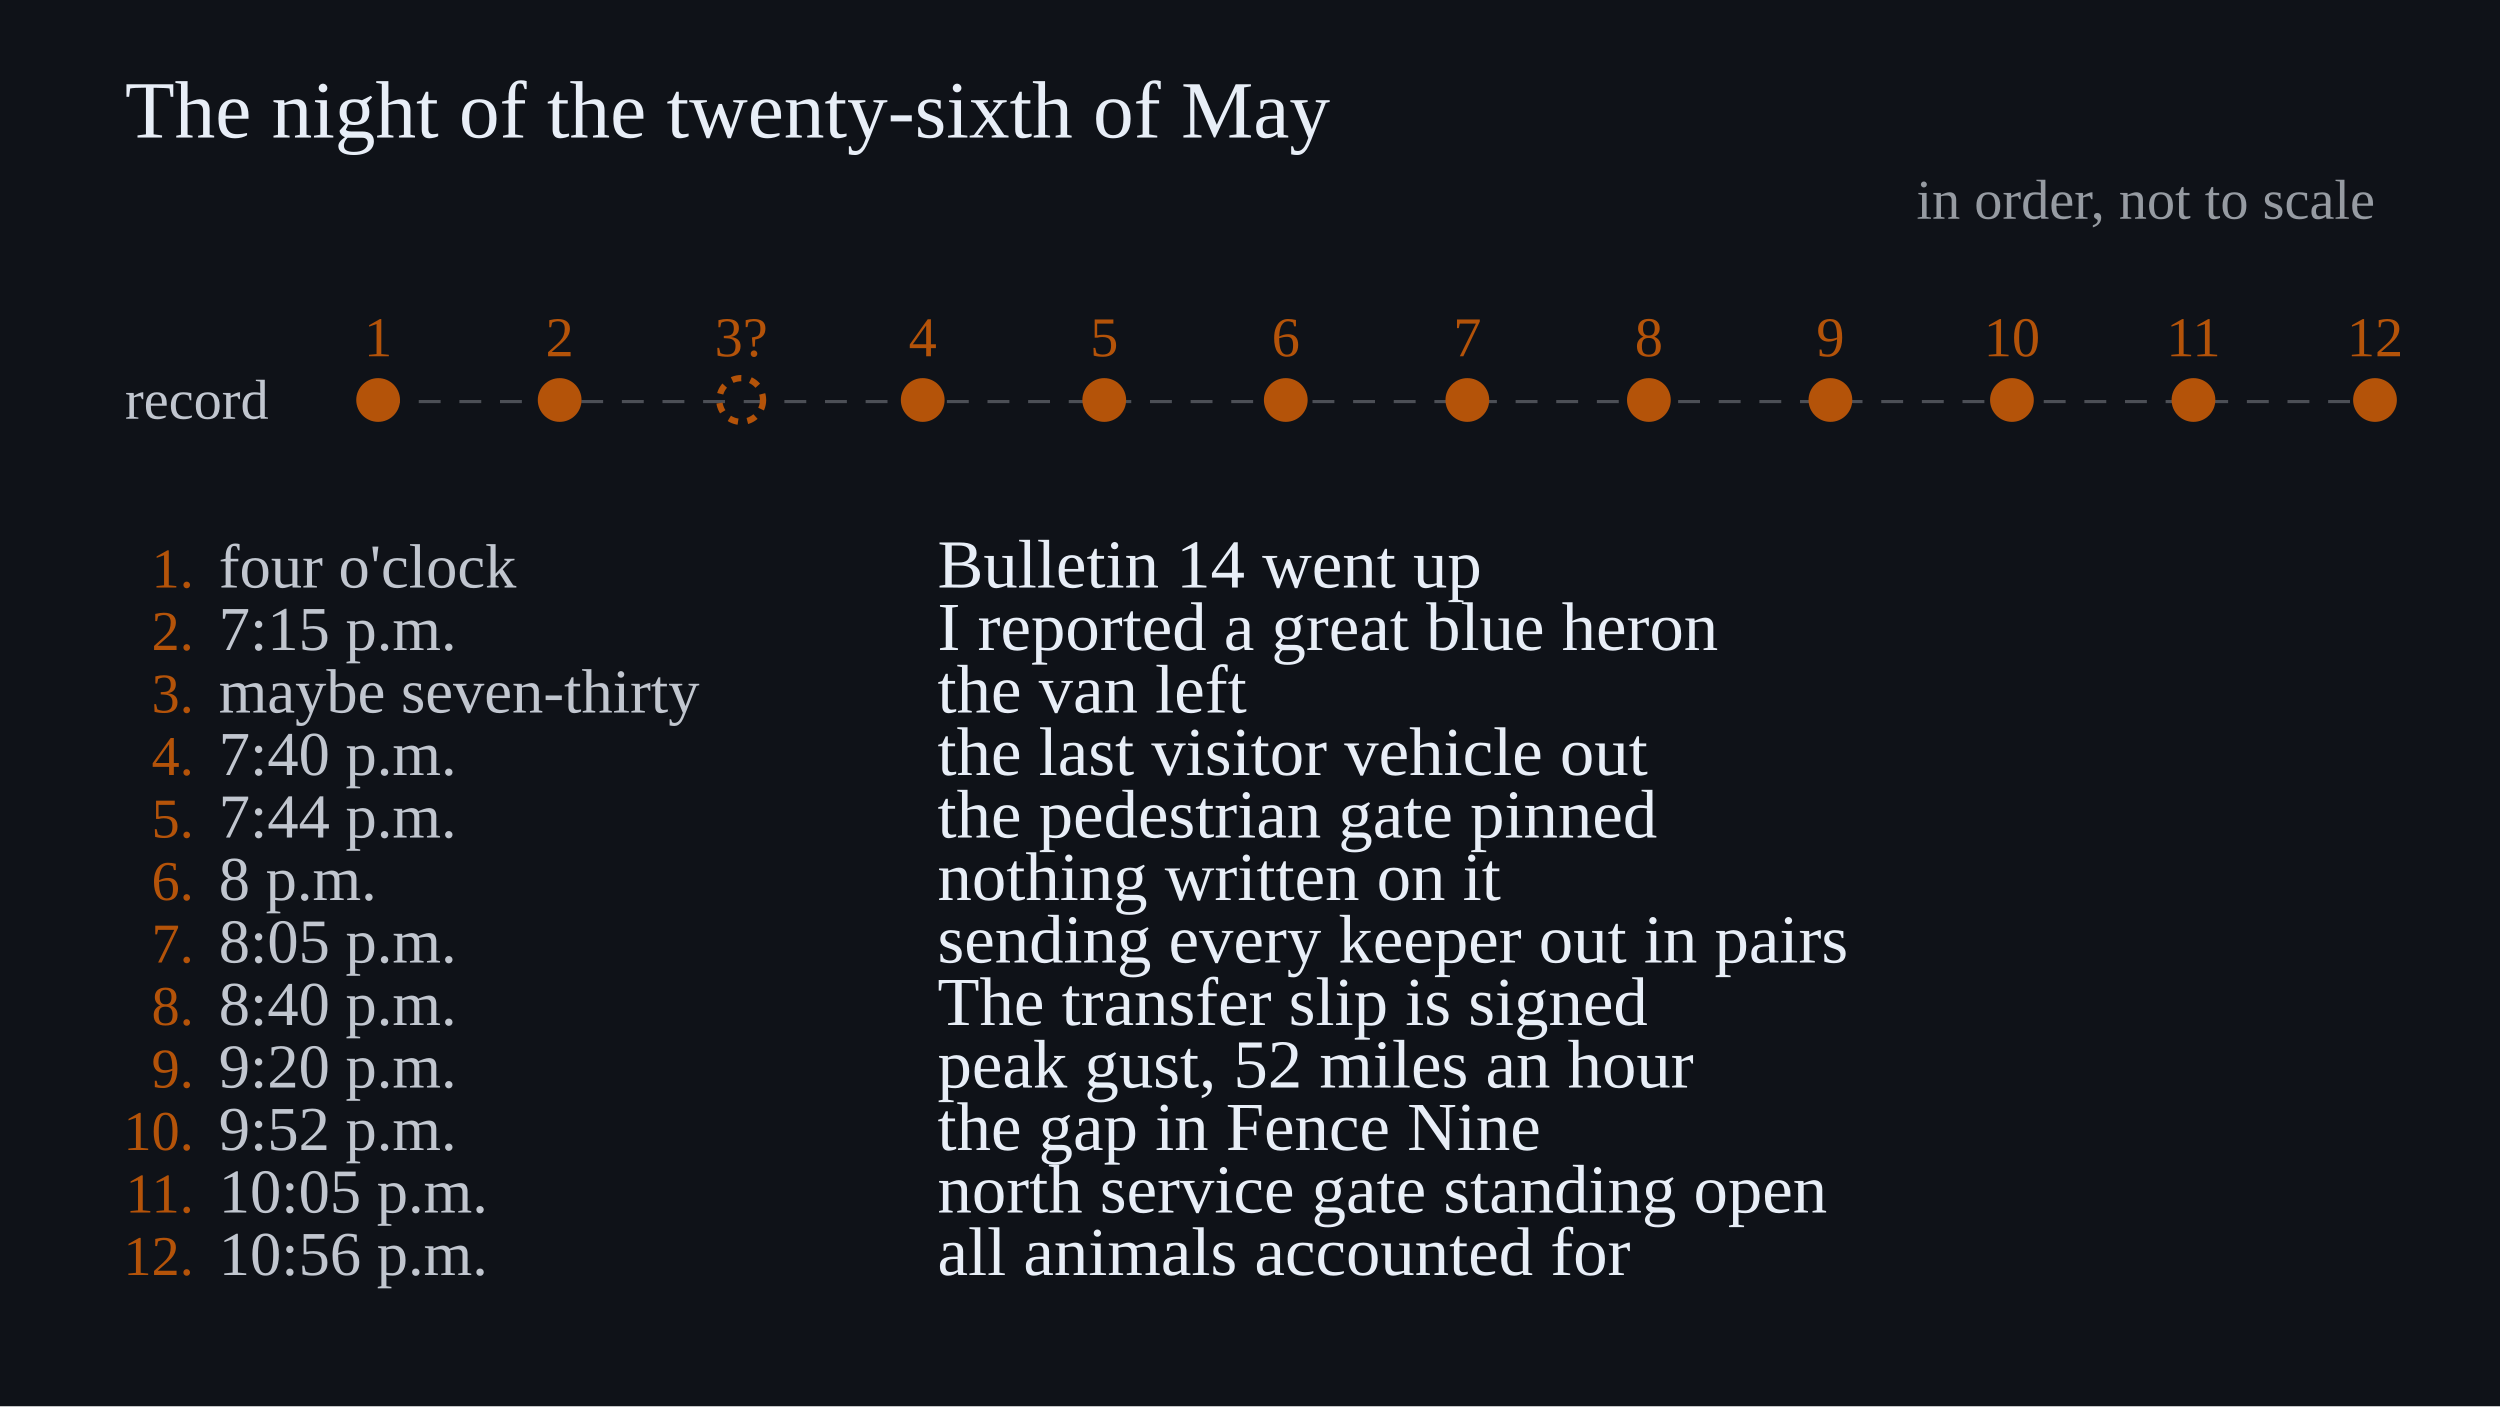
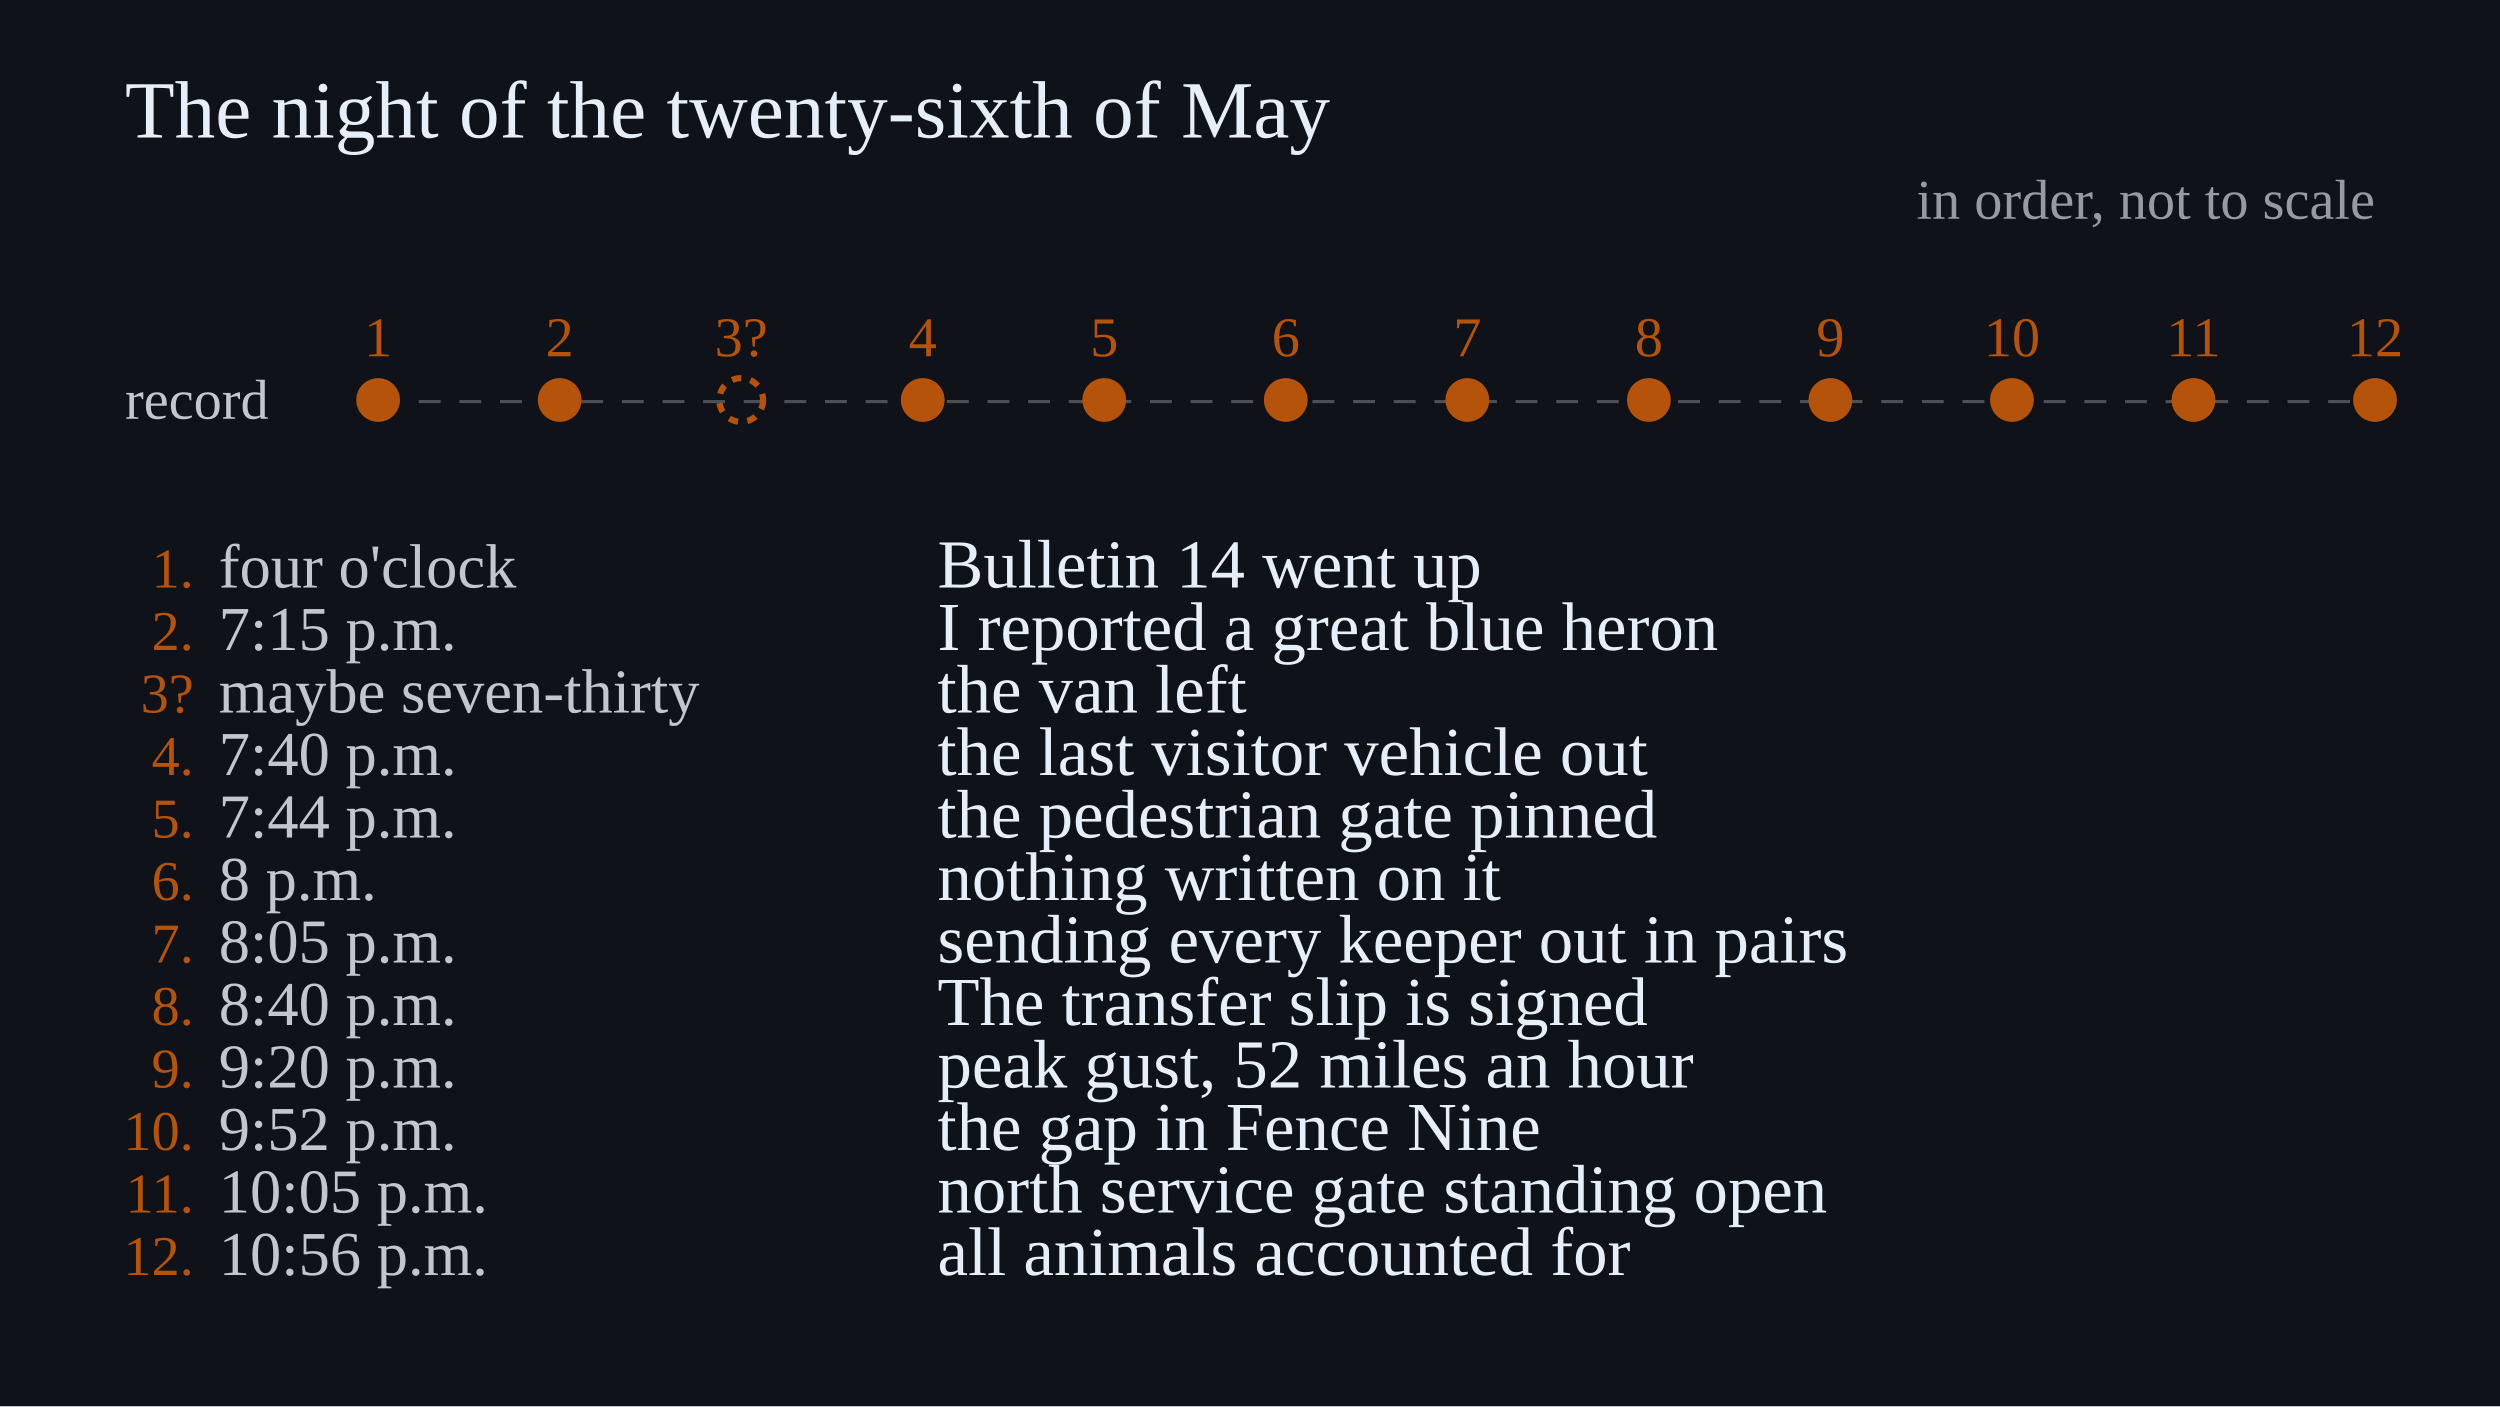
<svg xmlns="http://www.w3.org/2000/svg" width="800" height="450" viewBox="0 0 800 450" role="img">
  <rect x="0" y="0" width="800" height="450" fill="#0f1218" />
  <text x="40" y="44" font-size="26" fill="#e8eef7">The night of the twenty-sixth of May</text>
  <text x="760" y="70" font-size="18" fill="#e8eef7" text-anchor="end" fill-opacity="0.62">in order, not to scale</text>
  <text x="40" y="134" font-size="18" fill="#e8eef7" fill-opacity="0.82">record</text>
  <line x1="121" y1="128.5" x2="760" y2="128.5" stroke="rgba(232,238,247,0.28)" stroke-width="1" stroke-dasharray="7 6" />
  <circle cx="121" cy="128" r="7" fill="#b45309" />
  <text x="121" y="114" font-size="18" fill="#b45309" text-anchor="middle">1</text>
  <circle cx="179.09" cy="128" r="7" fill="#b45309" />
  <text x="179.09" y="114" font-size="18" fill="#b45309" text-anchor="middle">2</text>
  <circle cx="237.18" cy="128" r="7" fill="none" stroke="#b45309" stroke-width="2" stroke-dasharray="3 3" data-kind="unverified" />
  <text x="237.18" y="114" font-size="18" fill="#b45309" text-anchor="middle">3?</text>
  <circle cx="295.27" cy="128" r="7" fill="#b45309" />
  <text x="295.27" y="114" font-size="18" fill="#b45309" text-anchor="middle">4</text>
  <circle cx="353.36" cy="128" r="7" fill="#b45309" />
  <text x="353.36" y="114" font-size="18" fill="#b45309" text-anchor="middle">5</text>
  <circle cx="411.45" cy="128" r="7" fill="#b45309" />
  <text x="411.45" y="114" font-size="18" fill="#b45309" text-anchor="middle">6</text>
  <circle cx="469.55" cy="128" r="7" fill="#b45309" />
  <text x="469.55" y="114" font-size="18" fill="#b45309" text-anchor="middle">7</text>
  <circle cx="527.64" cy="128" r="7" fill="#b45309" />
  <text x="527.64" y="114" font-size="18" fill="#b45309" text-anchor="middle">8</text>
  <circle cx="585.73" cy="128" r="7" fill="#b45309" />
  <text x="585.73" y="114" font-size="18" fill="#b45309" text-anchor="middle">9</text>
  <circle cx="643.82" cy="128" r="7" fill="#b45309" />
  <text x="643.82" y="114" font-size="18" fill="#b45309" text-anchor="middle">10</text>
  <circle cx="701.91" cy="128" r="7" fill="#b45309" />
  <text x="701.91" y="114" font-size="18" fill="#b45309" text-anchor="middle">11</text>
  <circle cx="760" cy="128" r="7" fill="#b45309" />
  <text x="760" y="114" font-size="18" fill="#b45309" text-anchor="middle">12</text>
  <text x="62" y="188" font-size="18" fill="#b45309" text-anchor="end">1.</text>
  <text x="70" y="188" font-size="20" fill="#e8eef7" fill-opacity="0.82">four o'clock</text>
  <text x="300" y="188" font-size="22" fill="#e8eef7">Bulletin 14 went up</text>
  <text x="62" y="208" font-size="18" fill="#b45309" text-anchor="end">2.</text>
  <text x="70" y="208" font-size="20" fill="#e8eef7" fill-opacity="0.82">7:15 p.m.</text>
  <text x="300" y="208" font-size="22" fill="#e8eef7">I reported a great blue heron</text>
-   <text x="62" y="228" font-size="18" fill="#b45309" text-anchor="end">3.</text>
+   <text x="62" y="228" font-size="18" fill="#b45309" text-anchor="end">3?</text>
  <text x="70" y="228" font-size="20" fill="#e8eef7" fill-opacity="0.82">maybe seven-thirty</text>
  <text x="300" y="228" font-size="22" fill="#e8eef7" data-kind="unverified">the van left</text>
  <text x="62" y="248" font-size="18" fill="#b45309" text-anchor="end">4.</text>
  <text x="70" y="248" font-size="20" fill="#e8eef7" fill-opacity="0.82">7:40 p.m.</text>
  <text x="300" y="248" font-size="22" fill="#e8eef7">the last visitor vehicle out</text>
  <text x="62" y="268" font-size="18" fill="#b45309" text-anchor="end">5.</text>
  <text x="70" y="268" font-size="20" fill="#e8eef7" fill-opacity="0.82">7:44 p.m.</text>
  <text x="300" y="268" font-size="22" fill="#e8eef7">the pedestrian gate pinned</text>
  <text x="62" y="288" font-size="18" fill="#b45309" text-anchor="end">6.</text>
  <text x="70" y="288" font-size="20" fill="#e8eef7" fill-opacity="0.82">8 p.m.</text>
  <text x="300" y="288" font-size="22" fill="#e8eef7">nothing written on it</text>
  <text x="62" y="308" font-size="18" fill="#b45309" text-anchor="end">7.</text>
  <text x="70" y="308" font-size="20" fill="#e8eef7" fill-opacity="0.82">8:05 p.m.</text>
  <text x="300" y="308" font-size="22" fill="#e8eef7">sending every keeper out in pairs</text>
  <text x="62" y="328" font-size="18" fill="#b45309" text-anchor="end">8.</text>
  <text x="70" y="328" font-size="20" fill="#e8eef7" fill-opacity="0.82">8:40 p.m.</text>
  <text x="300" y="328" font-size="22" fill="#e8eef7">The transfer slip is signed</text>
  <text x="62" y="348" font-size="18" fill="#b45309" text-anchor="end">9.</text>
  <text x="70" y="348" font-size="20" fill="#e8eef7" fill-opacity="0.82">9:20 p.m.</text>
  <text x="300" y="348" font-size="22" fill="#e8eef7">peak gust, 52 miles an hour</text>
  <text x="62" y="368" font-size="18" fill="#b45309" text-anchor="end">10.</text>
  <text x="70" y="368" font-size="20" fill="#e8eef7" fill-opacity="0.82">9:52 p.m.</text>
  <text x="300" y="368" font-size="22" fill="#e8eef7">the gap in Fence Nine</text>
  <text x="62" y="388" font-size="18" fill="#b45309" text-anchor="end">11.</text>
  <text x="70" y="388" font-size="20" fill="#e8eef7" fill-opacity="0.82">10:05 p.m.</text>
  <text x="300" y="388" font-size="22" fill="#e8eef7">north service gate standing open</text>
  <text x="62" y="408" font-size="18" fill="#b45309" text-anchor="end">12.</text>
  <text x="70" y="408" font-size="20" fill="#e8eef7" fill-opacity="0.82">10:56 p.m.</text>
  <text x="300" y="408" font-size="22" fill="#e8eef7">all animals accounted for</text>
</svg>
